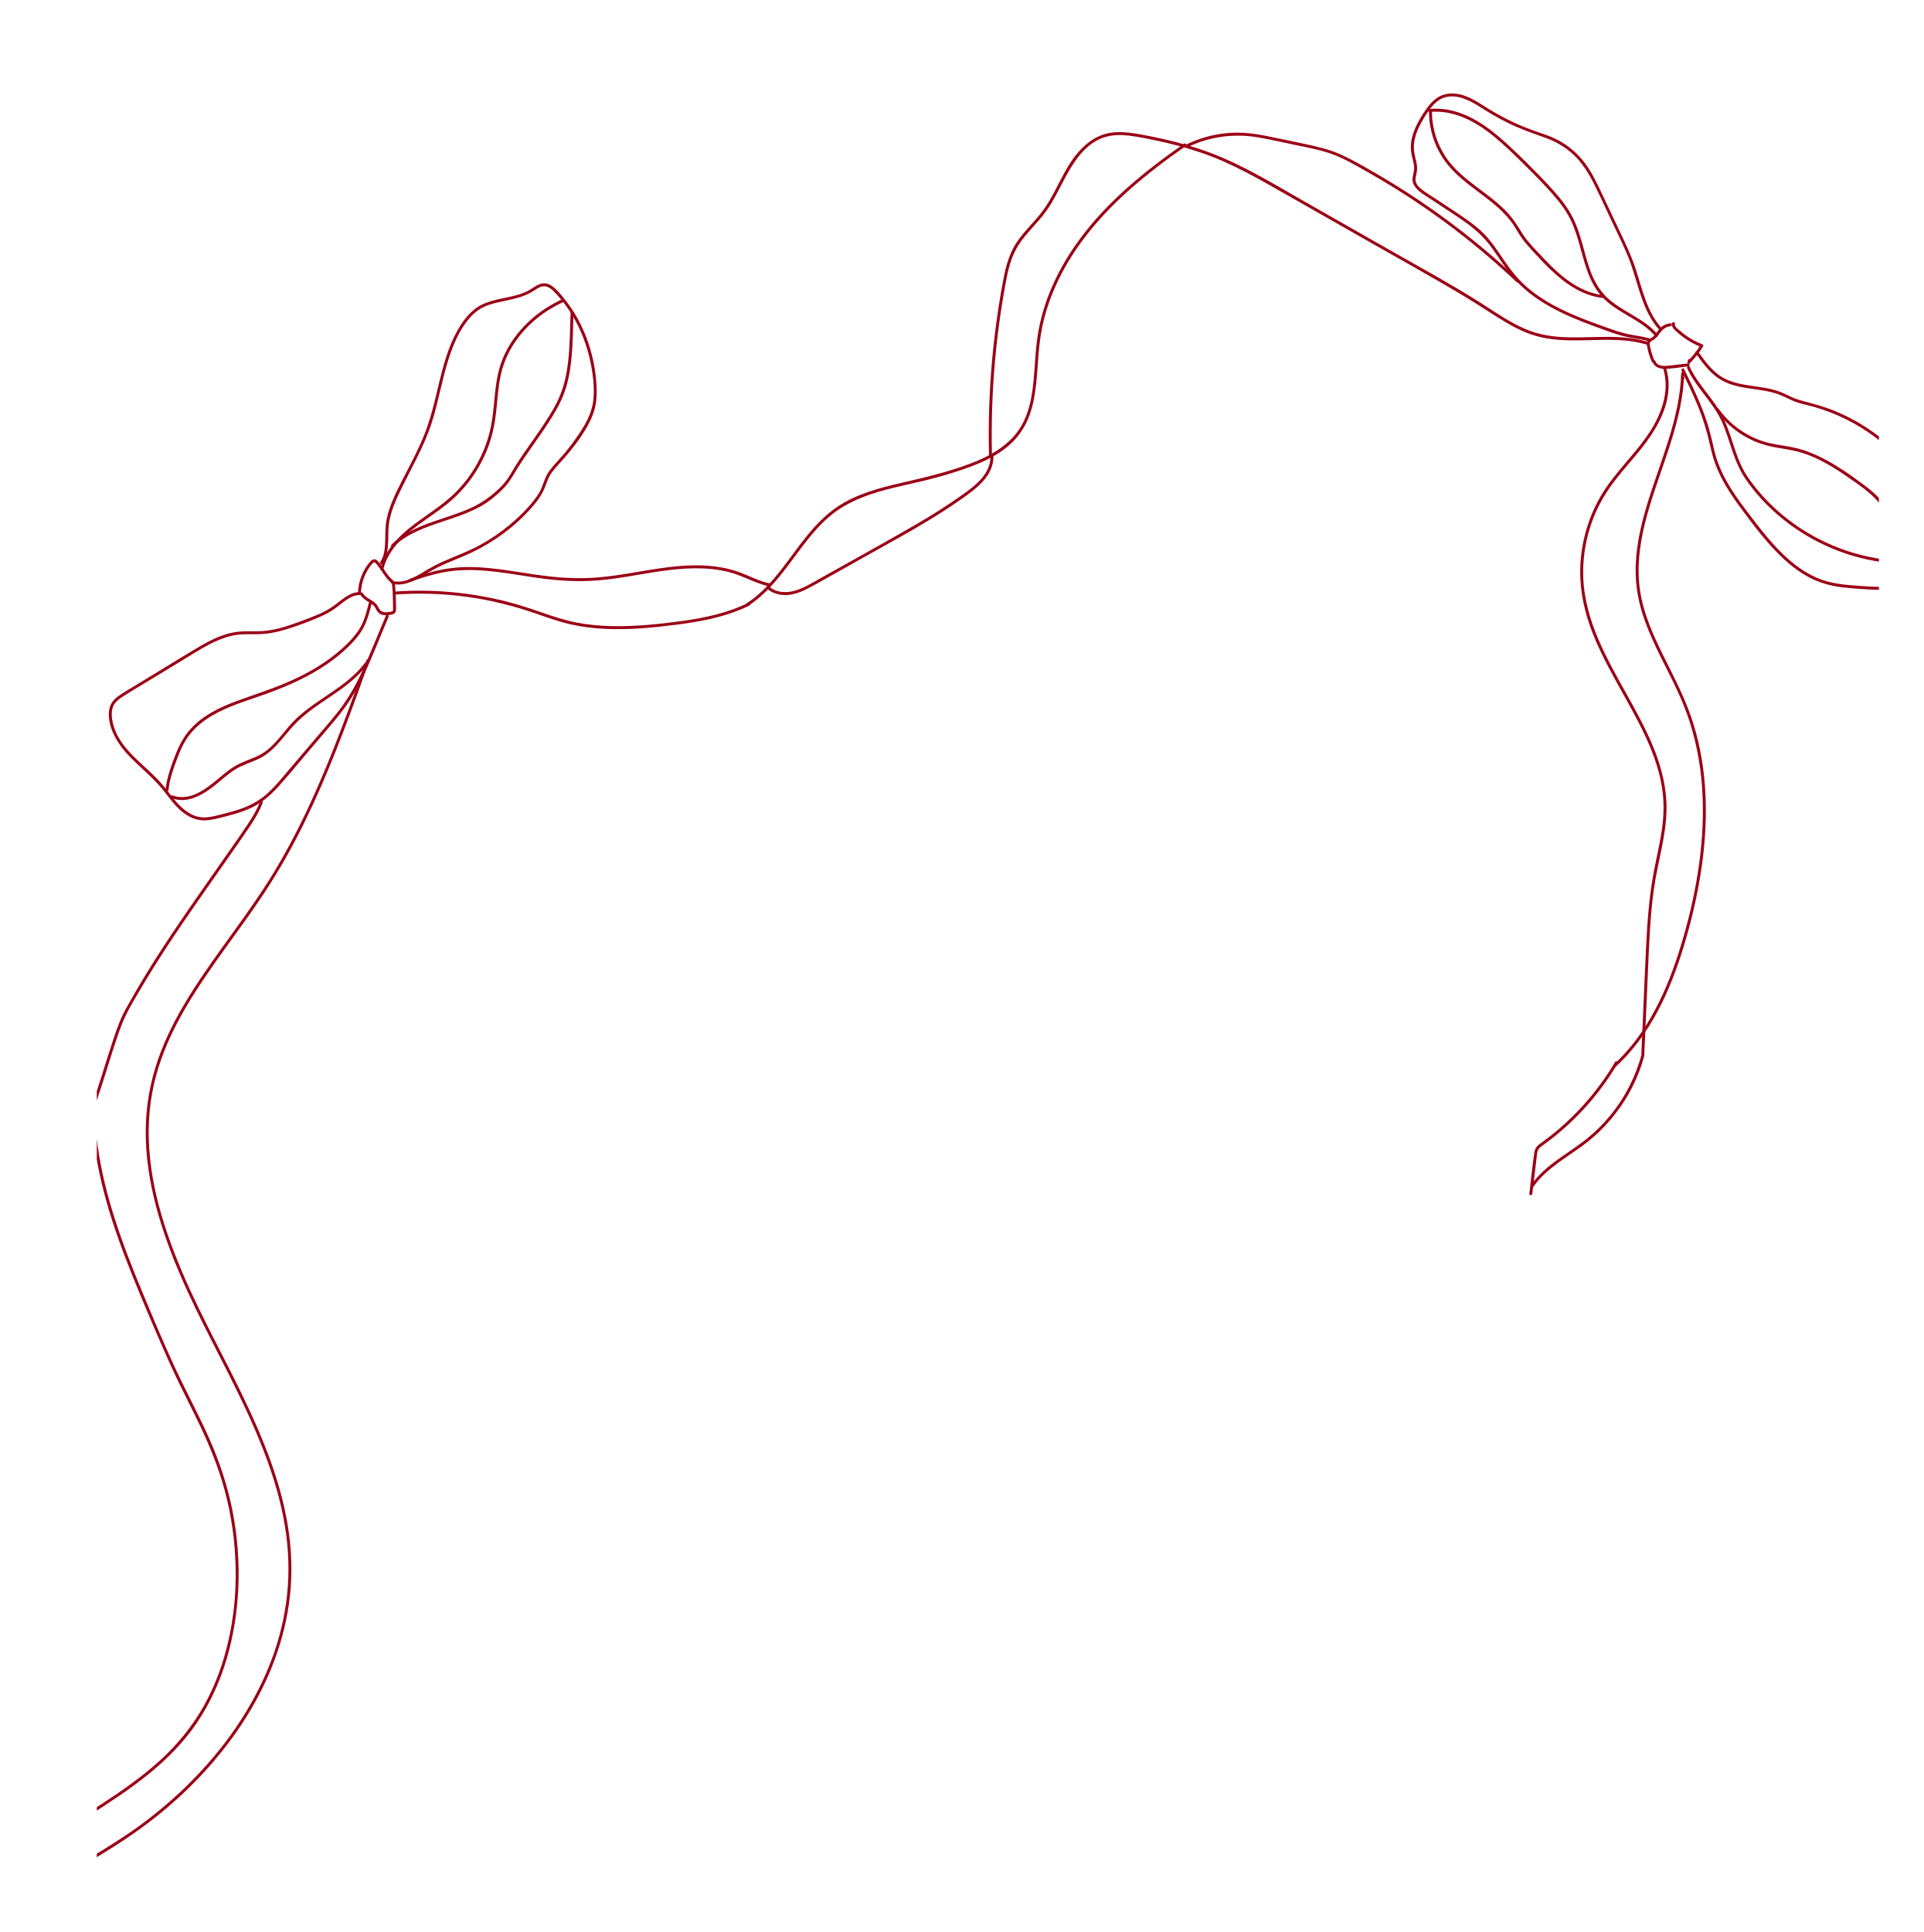
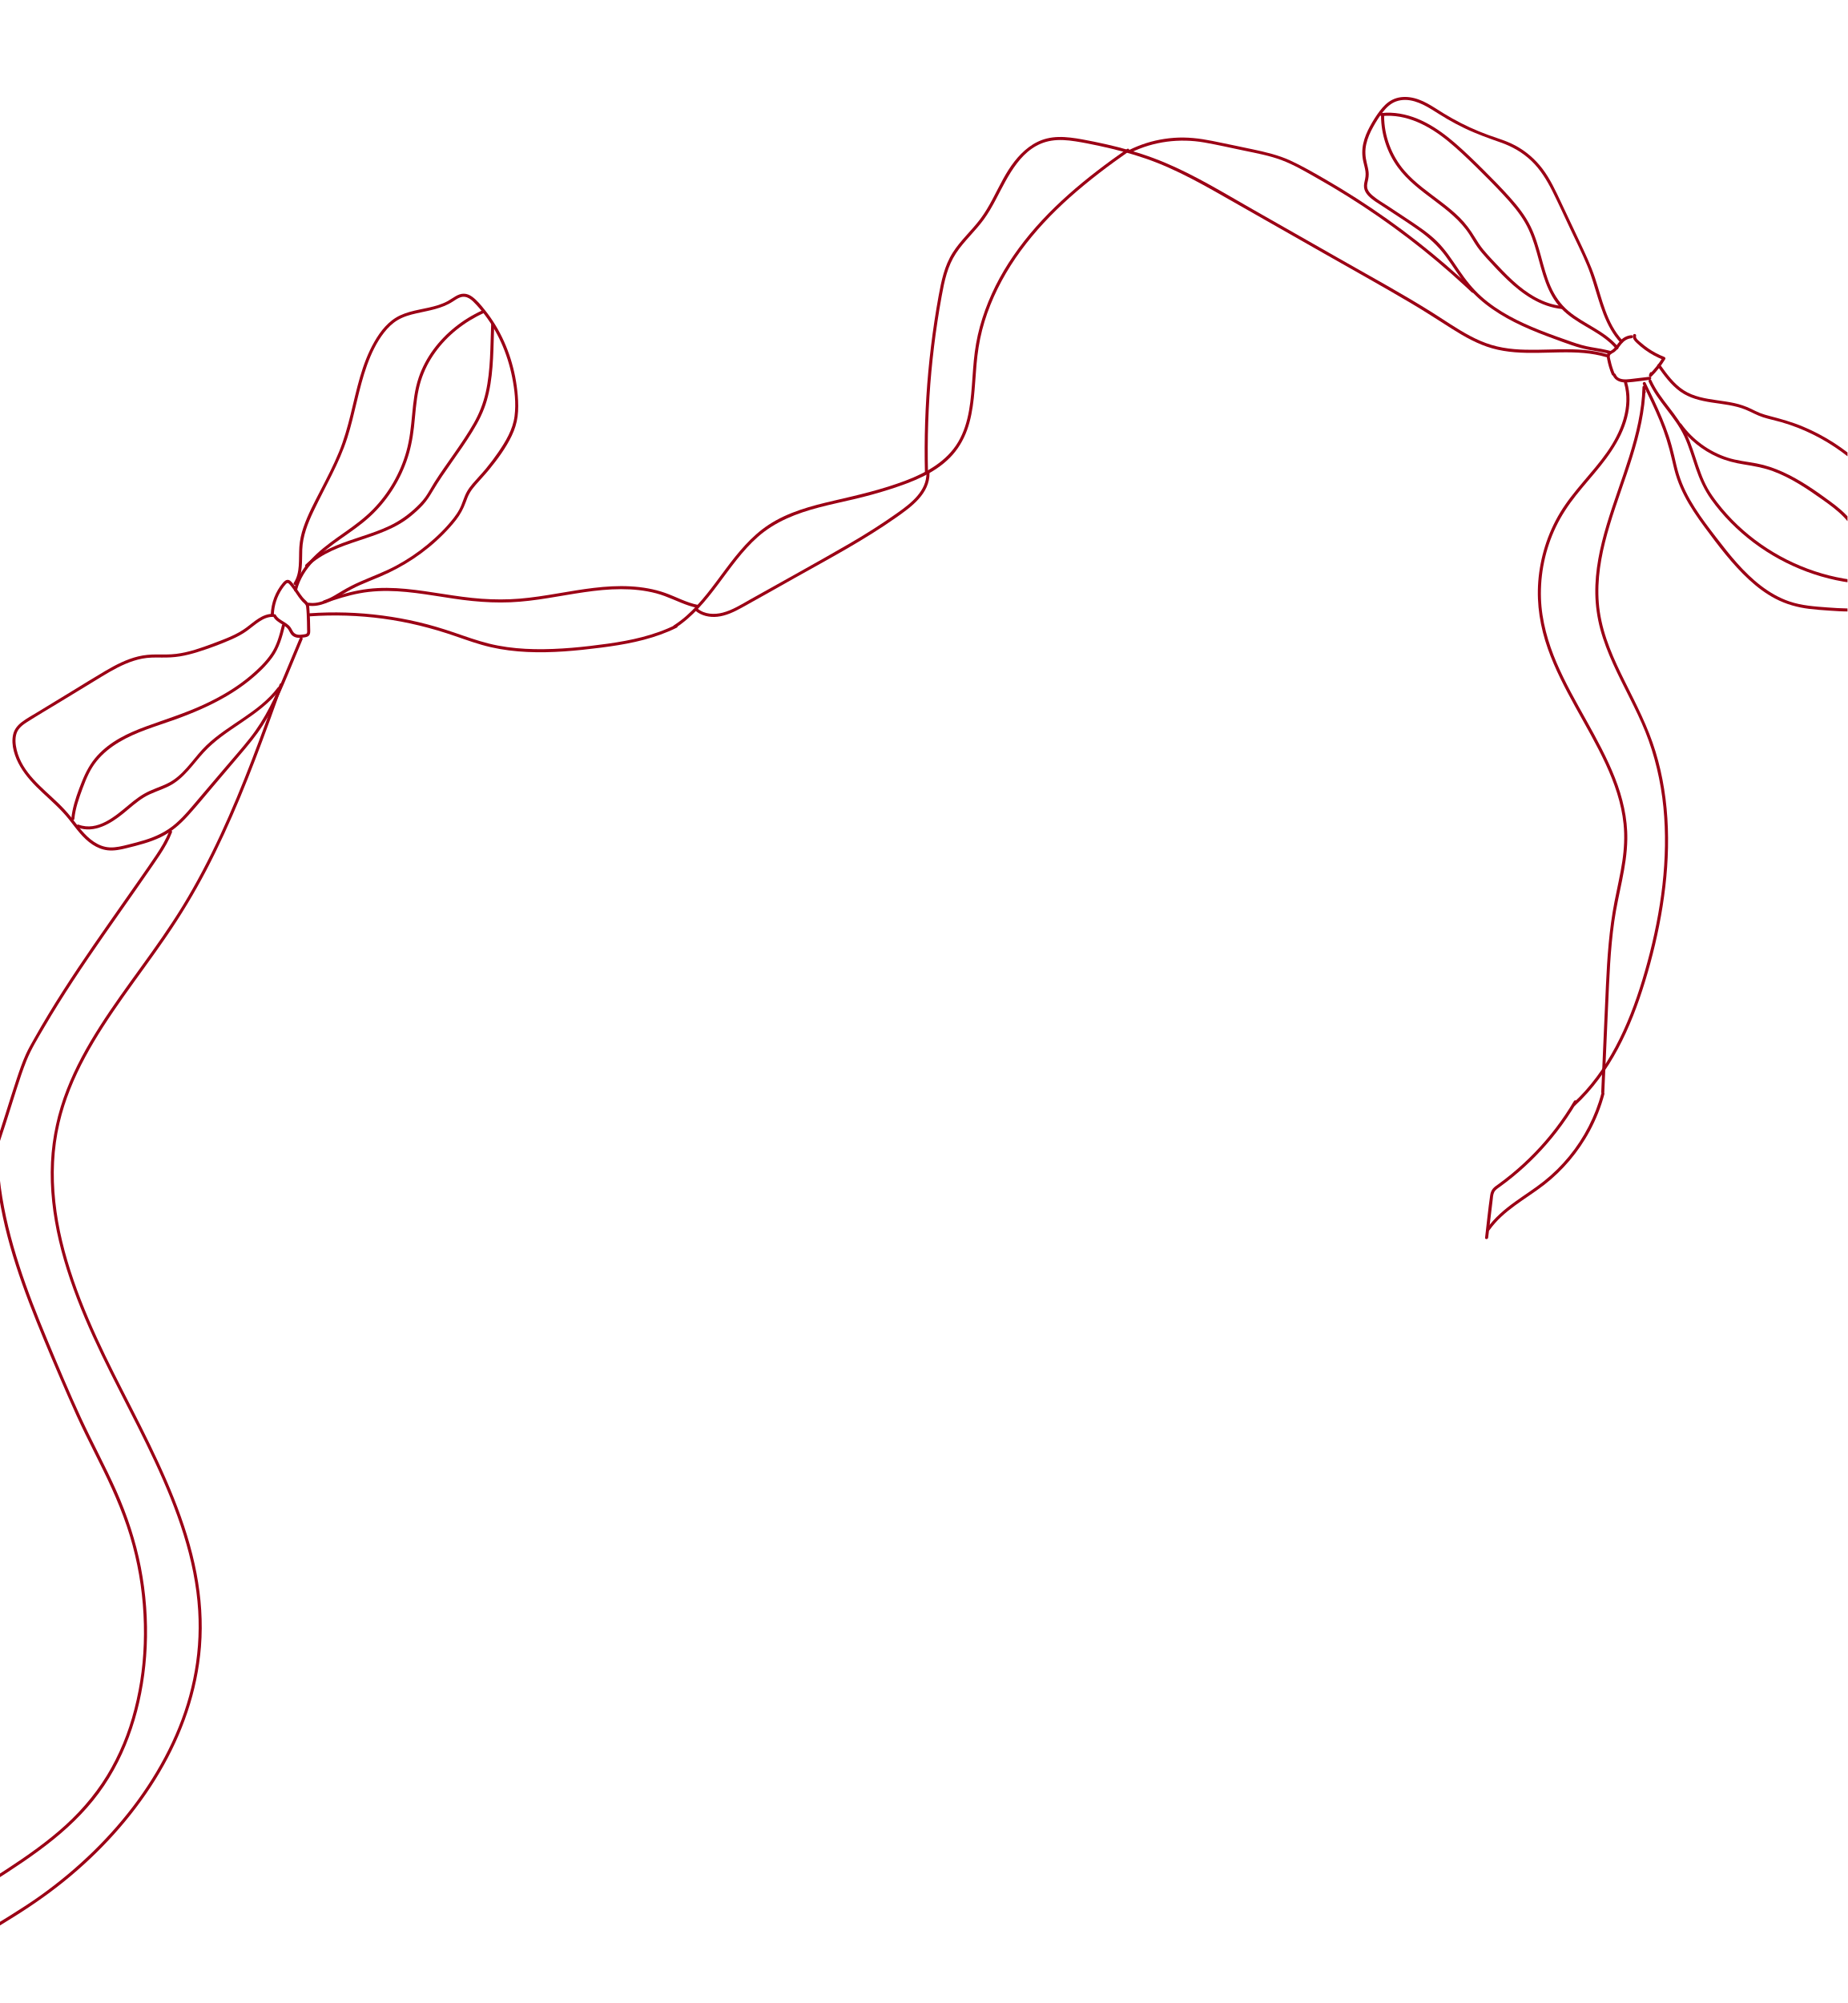
- <svg xmlns="http://www.w3.org/2000/svg" id="_レイヤー_2" data-name="レイヤー 2" viewBox="0 0 1465.77 1472.15">
+ <svg xmlns="http://www.w3.org/2000/svg" id="_レイヤー_2" data-name="レイヤー 2" viewBox="73.78 0 1358.12 1472.15">
  <defs>
    <style>
      .cls-1 {
        fill: #9b0015;
      }

      .cls-2 {
        fill: none;
      }

      .cls-3 {
        clip-path: url(#clippath);
      }
    </style>
    <clipPath id="clippath">
      <rect class="cls-2" x="73.78" width="1358.12" height="1432.32" />
    </clipPath>
  </defs>
  <g id="_ポートフォリオ" data-name="ポートフォリオ">
    <g class="cls-3">
      <g>
        <path class="cls-1" d="M275.09,451.58c.23-6.62,2.31-13.08,5.98-18.6.85-1.28,1.77-2.58,2.85-3.69.6-.62,1.2-1.15,1.98-.52.72.58,1.33,1.42,1.9,2.13,1.99,2.48,3.61,5.23,5.47,7.8.85,1.17,1.75,2.32,2.73,3.38,1.12,1.2,2.59,2,2.8,3.72.47,3.76.55,7.64.65,11.42.05,1.82.08,3.65.08,5.47,0,.79.27,2.3-.34,2.93-.49.51-1.72.55-2.38.67-3.11.54-6.23.55-7.9-2.53-.75-1.39-1.42-2.74-2.56-3.87-1-.99-2.17-1.79-3.35-2.53-2.38-1.5-5.06-2.81-6.43-5.39-.68-1.28-2.62-.14-1.94,1.14,1.42,2.68,4.03,4.22,6.53,5.76,1.31.81,2.64,1.63,3.72,2.73,1.23,1.26,1.73,2.92,2.73,4.34,2.02,2.88,5.52,3.14,8.73,2.7,1.45-.2,3.33-.34,4.45-1.41,1.39-1.34,1-3.78,1-5.51-.02-4.56-.21-9.12-.55-13.67-.13-1.72-.02-3.73-1.19-5.13s-2.62-2.51-3.77-3.94c-2.35-2.92-4.2-6.21-6.5-9.17-.96-1.24-2.19-3.12-3.81-3.54-1.71-.45-3.14.84-4.16,2.04-5.53,6.48-8.67,14.79-8.97,23.29-.05,1.45,2.2,1.45,2.25,0h0Z" />
        <g>
          <path class="cls-1" d="M1260.77,274.71c-1.26-3.04-2.27-6.18-2.97-9.4-.29-1.3-1.21-3.69-.1-4.75.88-.84,2.21-1.27,3.17-2.06,1.96-1.62,3.31-3.81,4.92-5.74,1.9-2.27,4.23-3.89,7.25-4.14,1.43-.12,1.45-2.37,0-2.25-3.25.27-6.06,1.71-8.25,4.11-1.98,2.17-3.44,4.93-5.85,6.68-1.15.84-2.68,1.28-3.47,2.55s-.47,2.91-.21,4.35c.71,3.86,1.84,7.62,3.34,11.24.55,1.32,2.72.74,2.17-.6h0Z" />
          <path class="cls-1" d="M1274.28,246.26c-.76,2.38,1.09,4.29,2.67,5.8,1.87,1.78,3.87,3.44,5.96,4.97,4.23,3.09,8.85,5.57,13.73,7.47l-.67-1.65c-2.76,4.49-6.02,8.61-9.75,12.33l1.77,1.36c.19-.44.37-.88.56-1.32.56-1.32-1.38-2.47-1.94-1.14-.19.44-.37.88-.56,1.32-.47,1.1.79,2.34,1.77,1.36,3.86-3.85,7.25-8.14,10.1-12.78.41-.67-.02-1.4-.67-1.65-4.16-1.62-8.12-3.72-11.79-6.25-1.8-1.24-3.52-2.58-5.16-4.02-1.25-1.09-4.44-3.26-3.83-5.2.44-1.38-1.73-1.98-2.17-.6h0Z" />
          <path class="cls-1" d="M1286.56,276.89c-4.77.57-9.54,1.16-14.32,1.71-3.56.41-9.07.81-10.67-3.36-.52-1.34-2.69-.76-2.17.6,1.66,4.3,6.3,5.5,10.51,5.24,5.56-.35,11.12-1.28,16.65-1.94,1.42-.17,1.44-2.42,0-2.25h0Z" />
          <path class="cls-1" d="M1266.36,250.06c-11.54-12.66-14.84-30.12-20.08-45.88-3.09-9.3-7.3-18.12-11.48-26.97-4.49-9.51-8.98-19.02-13.47-28.53-4.01-8.49-7.97-17.13-13.68-24.65-5.28-6.95-11.99-12.77-19.67-16.94-4.13-2.24-8.51-3.88-12.95-5.38-4.7-1.58-9.36-3.23-13.95-5.12-8.94-3.68-17.59-8.08-25.84-13.12s-15.72-10.73-25.19-11.99c-4.34-.58-8.81-.13-12.77,1.85-3.66,1.83-6.57,4.82-9.03,8.03-2.74,3.57-5.17,7.44-7.32,11.39s-4.01,8.23-4.99,12.68-.97,8.89.02,13.32c.53,2.37,1.23,4.71,1.57,7.11.36,2.56,0,4.85-.59,7.33-.49,2.04-.74,4.13-.08,6.17.56,1.72,1.59,3.23,2.82,4.53,2.99,3.18,7.01,5.39,10.61,7.78,8.57,5.68,17.25,11.21,25.67,17.1,7.83,5.48,14.74,11.69,20.45,19.39s10.12,15.34,16.01,22.4c10.72,12.85,25.13,21.93,40.18,28.91,7.7,3.57,15.61,6.65,23.58,9.55,8.73,3.18,17.55,6.76,26.75,8.3,4.8.8,9.56,1.56,14.27,2.83,1.4.38,2-1.79.6-2.17-4.71-1.27-9.47-2.03-14.27-2.83s-9.54-2.23-14.2-3.85c-7.93-2.75-15.86-5.56-23.66-8.66-15.25-6.07-30.35-13.49-42.71-24.47-6.5-5.78-11.78-12.5-16.66-19.67s-9.92-15.02-16.37-21.32-14.73-11.71-22.55-16.89c-4.28-2.84-8.56-5.67-12.84-8.51-3.88-2.57-8.08-4.93-11.63-7.95-1.44-1.22-2.81-2.63-3.6-4.37-.95-2.09-.55-4.18-.03-6.32s.83-4.4.59-6.69-.82-4.51-1.36-6.74c-1.11-4.59-1.41-9.05-.38-13.69s2.87-8.72,5.09-12.73,4.48-7.62,7.19-11.05c2.57-3.25,5.71-6.26,9.68-7.69,8.96-3.21,18.25,1.08,25.83,5.7,4,2.44,7.9,5.02,11.95,7.36s8.28,4.58,12.55,6.63c8.63,4.15,17.55,7.32,26.57,10.48,8.45,2.96,16.18,7.39,22.66,13.61s11.31,14.14,15.37,22.26c4.44,8.89,8.55,17.96,12.79,26.95s8.93,18.31,12.81,27.71c6.37,15.42,8.9,32.47,17.34,47.01,1.95,3.35,4.23,6.51,6.84,9.37.98,1.07,2.57-.52,1.59-1.59h0Z" />
          <path class="cls-1" d="M1263.27,254.85c-9.85-11.77-25.06-16.58-36.56-26.31-5.81-4.92-10.03-11.13-13.07-18.08s-5.01-14.68-7.06-22.14-4.22-14.92-7.64-21.88c-3.88-7.9-9.39-14.88-15.24-21.41-6.31-7.04-12.96-13.79-19.67-20.45s-13.34-13.11-20.4-19.23c-13.38-11.61-29.31-21.83-47.55-22.5-2.22-.08-4.43,0-6.64.23-1.43.15-1.44,2.4,0,2.25,18.4-1.9,35.39,7.37,49.16,18.7,7.07,5.82,13.69,12.2,20.24,18.6s13.51,13.45,20,20.42c5.97,6.41,11.74,13.09,16.13,20.71,3.95,6.87,6.42,14.39,8.56,21.99,4.05,14.32,7.29,29.84,17.93,40.96s25.43,15.53,36.39,25.71c1.36,1.26,2.64,2.61,3.83,4.03.93,1.11,2.51-.49,1.59-1.59h0Z" />
          <path class="cls-1" d="M1089.01,85.11c.04,13.45,4.34,26.85,12.27,37.73,7.17,9.85,17.03,17.14,26.68,24.38s19.5,14.84,26.11,25.19c1.97,3.09,3.75,6.31,5.89,9.29s4.34,5.51,6.7,8.1c4.93,5.41,9.94,10.78,15.23,15.84,11.11,10.64,24.43,19.9,40.13,21.48,1.44.15,1.43-2.11,0-2.25-13.79-1.39-25.86-9.22-35.88-18.34-5.28-4.81-10.16-10.04-15.04-15.25-2.44-2.61-4.87-5.22-7.11-8s-4.19-5.82-6.06-8.9c-3.17-5.24-6.73-10.06-11.07-14.39s-8.8-7.89-13.49-11.49c-9.38-7.18-19.29-13.93-27.07-22.93-9.64-11.17-15-25.73-15.04-40.46,0-1.45-2.25-1.45-2.25,0h0Z" />
          <path class="cls-1" d="M1292.28,269.19c4.83,6.78,9.81,13.68,16.64,18.59s15.09,6.8,23.27,8.06,16.96,2.03,24.86,5.28c4.31,1.77,8.3,4.15,12.77,5.57s8.86,2.29,13.26,3.55c15.98,4.58,31.09,12.05,44.52,21.84,6.7,4.88,12.97,10.37,18.71,16.35,2.9,3.02,5.76,6.15,8.29,9.49,1.38,1.82,2.64,3.8,3.32,5.99.73,2.35.85,4.81.84,7.25-.04,10.03-.01,19.97.97,29.98.49,4.98,1.14,9.95,1.95,14.89s1.8,9.64,1.83,14.55c.02,4.25-.41,10.16-4.7,12.31-3.99,2-8.83,2.87-13.21,3.5-9.37,1.34-18.91.75-28.3.06s-19.03-1.32-28.09-4.41c-7.53-2.57-14.49-6.61-20.8-11.43-12.89-9.85-23.14-22.75-32.95-35.53-10.89-14.19-22.06-28.9-27.45-46.21-1.46-4.69-2.47-9.5-3.58-14.28s-2.4-9.47-3.94-14.11c-3.02-9.07-6.85-17.85-10.91-26.5-2-4.25-4.05-8.48-6.11-12.7-.63-1.3-2.58-.16-1.94,1.14,4.35,8.92,8.7,17.84,12.46,27.03s6.62,18.47,8.82,28.1c1.11,4.85,2.22,9.71,3.86,14.42,1.46,4.21,3.26,8.31,5.3,12.27,4.22,8.21,9.46,15.84,14.94,23.25,9.97,13.46,20.21,27.13,32.57,38.52,5.87,5.41,12.3,10.29,19.38,14,7.83,4.1,16.18,6.42,24.93,7.5,4.86.6,9.76.93,14.65,1.28s9.65.63,14.48.64,9.48-.26,14.17-1c4.34-.68,9.11-1.61,13.03-3.68s5.09-6.75,5.5-10.9c.48-4.9-.31-9.82-1.13-14.64-1.74-10.2-2.97-20.45-3.39-30.8-.21-5.05-.23-10.1-.12-15.15.1-4.74-.09-9.37-2.51-13.59-2.14-3.73-5.21-7.02-8.1-10.18s-5.74-6.03-8.81-8.84c-12.36-11.36-26.67-20.52-42.15-27.02-8.04-3.38-16.29-5.7-24.72-7.88-2.42-.63-4.83-1.32-7.16-2.23s-4.38-2.02-6.55-3.06c-3.95-1.9-8.04-3.27-12.32-4.21-8.37-1.83-16.99-2.26-25.29-4.42-4.15-1.08-8.17-2.62-11.8-4.95s-6.8-5.4-9.64-8.68-5.26-6.68-7.72-10.13c-.83-1.17-2.79-.05-1.94,1.14h0Z" />
          <path class="cls-1" d="M1307.88,312.74c7.29,10.16,17.29,18.28,28.76,23.29,6.16,2.69,12.56,4.29,19.19,5.34,7.26,1.15,14.36,2.39,21.28,4.94,13.19,4.87,25,12.83,36.41,20.92,10.47,7.43,21.33,15.51,25.18,28.36,1.19,3.97,1.93,8.06,3.12,12.03s2.73,7.92,4.38,11.77c3.42,7.99,7.22,15.83,10.87,23.71.61,1.31,2.55.17,1.94-1.14-3.25-7.03-6.58-14.03-9.73-21.11-1.56-3.51-3.03-7.05-4.28-10.69s-2.08-7.13-2.96-10.75c-.83-3.43-1.78-6.83-3.29-10.02-1.33-2.81-3.07-5.4-5.03-7.8-4.02-4.93-9.01-8.97-14.1-12.73-11.09-8.19-22.63-16.24-35.22-21.96-6.21-2.82-12.69-5.04-19.4-6.31-7.12-1.35-14.33-2.01-21.25-4.25-13.54-4.38-25.62-13.16-33.92-24.73-.84-1.17-2.79-.04-1.94,1.14h0Z" />
          <path class="cls-1" d="M1157.3,213.31c-13.37-12.65-27.33-24.66-41.83-35.99s-29.45-21.91-44.9-31.8c-7.72-4.94-15.56-9.69-23.5-14.26s-16.31-9.4-24.83-13.32-18.36-6.27-27.9-8.26-19.63-4.16-29.47-6.13c-9.26-1.86-18.54-2.95-27.99-2.26s-18.27,2.73-26.82,6.17c-2.03.82-4.03,1.71-6,2.66-1.3.63-.16,2.57,1.14,1.94,16.74-8.15,35.59-10.5,53.89-7.33,9.68,1.68,19.29,3.91,28.91,5.91s19.03,3.71,28.08,7.13,17.03,8.18,25.18,12.77,15.61,9.02,23.25,13.8c15.35,9.6,30.25,19.92,44.63,30.9s28.33,22.73,41.66,35.05c1.64,1.52,3.27,3.05,4.9,4.58,1.05.99,2.65-.59,1.59-1.59h0Z" />
          <path class="cls-1" d="M1255.1,260.28c-22.23-6.55-45.53-1.74-68.23-3.7-5.67-.49-11.31-1.45-16.77-3.1s-10.55-3.91-15.52-6.54c-10.07-5.32-19.4-11.94-29.05-17.96-21.22-13.24-43.21-25.24-64.94-37.61s-43.96-25.01-65.94-37.51-42.14-24.93-64.65-34.38c-11.15-4.68-22.69-8.37-34.4-11.36-5.82-1.49-11.69-2.81-17.58-4s-11.57-2.34-17.42-3-11.63-.72-17.28.67c-4.76,1.16-9.22,3.39-13.15,6.31-8.14,6.04-14.01,14.49-18.86,23.26-5.49,9.93-10.02,20.47-16.87,29.59-6.4,8.53-14.51,15.69-20.27,24.73-6.12,9.61-8.41,20.86-10.41,31.91-2.22,12.23-4.07,24.53-5.57,36.87-3.01,24.72-4.57,49.62-4.67,74.52-.02,6.04.04,12.08.19,18.13.03,1.45,2.29,1.45,2.25,0-.59-24.65.23-49.34,2.48-73.89,1.14-12.42,2.64-24.81,4.52-37.14.93-6.14,1.95-12.26,3.06-18.36,1.01-5.55,2.07-11.1,3.7-16.51s3.8-10.43,6.86-15.09,6.51-8.54,10.08-12.54,7.09-7.89,10.23-12.16c3.3-4.5,6.07-9.35,8.68-14.27,9.26-17.46,19.07-40.15,41.06-43.73,5.82-.95,11.82-.44,17.61.45s11.61,2.07,17.37,3.3c11.75,2.51,23.39,5.57,34.74,9.5,22.82,7.91,43.68,20.09,64.59,31.99s43.67,24.84,65.51,37.27,43.32,24.35,64.71,36.98c10.13,5.99,19.96,12.41,29.9,18.7,9.32,5.89,19.05,11.42,29.73,14.43,21.98,6.19,44.99,1.46,67.39,3.43,5.53.49,11.01,1.43,16.33,3,1.39.41,1.99-1.76.6-2.17h0Z" />
          <path class="cls-1" d="M1285.78,280.57c6.66,14.7,19.4,25.54,26.18,40.19,3.54,7.65,5.79,15.8,8.54,23.74s6.16,15.54,11.08,22.43c8.71,12.19,19.4,22.92,31.36,31.91s25.1,16.13,39.05,21.33,28.65,8.36,43.5,9.22c1.88.11,3.76.18,5.64.22,1.45.03,1.45-2.22,0-2.25-14.76-.29-29.41-2.89-43.41-7.55s-27.31-11.37-39.4-19.83-23.09-18.83-32.13-30.59c-2.54-3.3-4.96-6.7-7-10.33s-3.68-7.42-5.13-11.3c-2.89-7.71-5.05-15.67-8.1-23.32s-6.99-14.13-11.78-20.53-9.86-12.44-13.81-19.32c-.97-1.68-1.85-3.4-2.65-5.17-.6-1.32-2.54-.17-1.94,1.14h0Z" />
          <path class="cls-1" d="M1267.7,281.56c5.21,17.74-2.43,36.27-12.55,50.74-10.81,15.45-24.86,28.43-34.61,44.67-9.18,15.29-14.61,32.76-15.96,50.53-1.28,16.8,1.47,33.46,7.05,49.31,5.24,14.87,12.57,28.88,20.16,42.66s15.68,27.62,22.35,42.03c6.45,13.95,11.61,28.73,13.16,44.11.92,9.15.43,18.32-.92,27.41-1.49,10-3.85,19.84-5.76,29.75-3.93,20.31-5.32,40.96-6.29,61.59s-1.85,41.95-2.77,62.93c-.23,5.13-.45,10.26-.68,15.39-.06,1.45,2.19,1.44,2.25,0,.92-21.02,1.85-42.05,2.77-63.07.91-20.8,1.64-41.68,4.55-62.32s9.29-39.97,9.59-60.44c.23-15.5-3.43-30.74-9.07-45.11s-13.35-28.48-20.99-42.2-15.63-27.76-21.9-42.4-10.97-30.96-11.51-47.39c-.59-17.98,3.18-36.1,10.92-52.34,3.99-8.36,9.09-16.07,14.82-23.32s12.24-14.46,18.16-21.86c11.1-13.88,21.11-30.29,21.18-48.65.02-4.27-.57-8.53-1.78-12.62-.41-1.39-2.58-.8-2.17.6h0Z" />
          <path class="cls-1" d="M1282.5,289.22c1.45,0,1.45-2.25,0-2.25s-1.45,2.25,0,2.25h0Z" />
          <path class="cls-1" d="M1281.21,284.55c-.47,17.48-4.64,34.57-9.82,51.19s-11.59,33.36-16.63,50.29c-4.85,16.31-8.51,33.21-8.23,50.31.15,8.85,1.4,17.64,3.69,26.19s5.66,17.17,9.37,25.41c7.57,16.8,16.85,32.8,23.72,49.92s11.37,36.33,13.25,55.22,1.45,38.21-.67,57.18-6.03,38.29-11.09,56.98c-4.65,17.19-10.22,34.22-17.64,50.43-7.31,15.96-16.46,31.21-28.23,44.3-2.83,3.15-5.81,6.16-8.91,9.03-1.07.99.53,2.57,1.59,1.59,12.91-11.93,23.29-26.33,31.56-41.79,8.34-15.59,14.64-32.21,19.81-49.09,5.59-18.24,10.05-36.87,13.03-55.72,3-18.95,4.51-38.17,3.84-57.36s-3.49-38.03-9.06-56.25-14.02-34.36-22.31-51.02-15.97-33.4-18.66-51.71c-2.51-17.09-.31-34.44,3.83-51.09,4.26-17.14,10.44-33.72,16.07-50.45s10.68-33.42,12.79-50.83c.51-4.23.83-8.48.95-12.74.04-1.45-2.21-1.45-2.25,0h0Z" />
          <path class="cls-1" d="M1230.84,809.23c-8.06,13.64-17.69,26.32-28.69,37.72-5.46,5.66-11.24,11-17.31,15.99-3.07,2.52-6.22,4.95-9.44,7.29-1.45,1.05-3.03,2.05-4.19,3.44-1.23,1.48-1.75,3.24-2.01,5.12-1.47,10.24-2.47,20.57-3.7,30.85-.17,1.43,2.08,1.42,2.25,0,1.09-9.09,2.17-18.18,3.26-27.28.24-2.01.26-4.33,1.2-6.17.88-1.73,2.63-2.8,4.15-3.9,3.15-2.28,6.23-4.64,9.25-7.1,12.03-9.78,22.94-20.95,32.46-33.2,5.36-6.9,10.27-14.12,14.71-21.64.74-1.25-1.21-2.38-1.94-1.14h0Z" />
          <path class="cls-1" d="M1251.01,803.52c-4.49,16.87-12.62,32.73-23.67,46.24-5.48,6.7-11.65,12.83-18.41,18.23s-14.21,10.1-21.28,15.19c-7.81,5.62-15.26,11.83-20.82,19.76-.83,1.19,1.12,2.31,1.94,1.14,10.13-14.44,26.38-22.6,40.03-33.14s25.25-24.21,33.53-39.52c4.67-8.63,8.33-17.81,10.86-27.3.37-1.4-1.8-2-2.17-.6h0Z" />
          <path class="cls-1" d="M902.37,109.47c-14.91,10.41-29.48,21.36-43.08,33.45s-25.86,24.96-36.51,39.42-18.74,29.06-24.68,45.25c-2.97,8.11-5.28,16.46-6.78,24.97s-2.05,16.42-2.64,24.67c-1.15,16.12-2.12,33.26-10.48,47.55s-23.42,22.64-38.53,28.39c-17.16,6.53-34.96,10.67-52.81,14.79-16.68,3.85-33.7,8.31-48.17,17.84-12.72,8.38-22.35,20.32-31.39,32.38s-17.78,24.73-29.26,34.72c-2.78,2.42-5.72,4.65-8.81,6.65-1.21.78-.08,2.73,1.14,1.94,12.7-8.23,22.32-20.03,31.31-32.01s17.8-24.79,29.23-34.89c12.79-11.3,28.67-17.37,44.97-21.64,8.44-2.21,16.98-4.01,25.47-6,9.3-2.18,18.52-4.7,27.61-7.66,15.42-5.02,31.47-11.14,43.11-22.89,5.64-5.69,9.79-12.58,12.54-20.09s4.14-15.64,5.02-23.66,1.29-16.51,2.01-24.77,1.99-16.94,4.12-25.23c4.32-16.84,11.66-32.79,20.94-47.46s21.06-28.62,33.77-41.02,27.38-24.27,42.15-35.03c3.6-2.62,7.22-5.2,10.87-7.74,1.18-.82.06-2.77-1.14-1.94h0Z" />
          <path class="cls-1" d="M754.84,347.55c.22,13.27-11.17,22.21-20.96,29.15-11.34,8.05-23.03,15.51-35.06,22.49-24.37,14.14-49.11,27.67-73.68,41.47-6.42,3.61-12.86,7.72-20.06,9.61-6.13,1.61-13.29,1.3-18.38-2.88-1.11-.91-2.71.67-1.59,1.59,4.48,3.68,10.36,4.91,16.05,4.3,6.53-.71,12.5-3.65,18.18-6.79,12.87-7.11,25.64-14.38,38.46-21.58,25.24-14.16,50.9-27.76,74.61-44.43,11.21-7.88,24.93-17.59,24.67-32.93-.02-1.45-2.27-1.45-2.25,0h0Z" />
          <path class="cls-1" d="M291.69,429.5c4.89-7.6,3.96-16.95,4.29-25.56.39-10.01,3.97-19.12,8.21-28.07,8.5-17.93,18.85-35.03,24.91-54.03,5.6-17.55,8.24-35.94,14.46-53.31,3.05-8.53,7.01-17,12.62-24.17,2.77-3.53,6.02-6.75,9.88-9.06,4.28-2.57,9.11-3.93,13.95-5.02,9.12-2.05,18.51-3.4,26.52-8.56,1.81-1.17,3.63-2.5,5.69-3.19,2.26-.75,4.45-.42,6.48.8s3.56,2.88,5.11,4.54,2.92,3.25,4.3,4.94c11.32,13.92,18.69,30.85,22.15,48.39,1.83,9.28,2.99,19.2,1.78,28.64-1.27,9.91-6.47,18.53-12.01,26.62-2.84,4.15-5.87,8.16-9.07,12.03s-6.49,7.2-9.63,10.9c-1.51,1.78-2.94,3.64-4.12,5.66s-2.09,4.33-2.91,6.58-1.66,4.59-2.82,6.76-2.56,4.22-4.06,6.18c-5.62,7.28-12.34,13.83-19.41,19.69s-14.82,11.07-22.95,15.45c-8.58,4.61-17.71,7.93-26.61,11.84-4.46,1.96-8.78,4.16-12.96,6.65-3.9,2.33-7.76,4.77-11.93,6.6s-8.39,2.83-12.77,2.19c-1.42-.21-2.03,1.96-.6,2.17,9.3,1.36,17.52-3.66,25.17-8.25,4.27-2.56,8.62-4.91,13.17-6.94s9.61-4.01,14.41-6.04c17.39-7.33,33.27-17.74,46.6-31.16,3.37-3.39,6.62-6.94,9.55-10.72s5.3-8.09,6.99-12.75c.86-2.36,1.7-4.73,2.96-6.92s2.8-4.16,4.45-6.05c3.29-3.79,6.76-7.41,9.94-11.3,6.24-7.65,12.31-15.9,16.58-24.83,2.14-4.49,3.63-9.18,4.27-14.12s.53-10.37.1-15.54c-1.49-18.18-6.97-36.12-16.48-51.73-2.32-3.81-4.89-7.46-7.67-10.94s-5.75-7.18-9.37-9.8c-1.77-1.28-3.85-2.18-6.06-2.21s-4.13.76-5.95,1.77c-2.04,1.13-3.91,2.55-5.96,3.67s-4.37,2.07-6.67,2.83c-9.31,3.07-19.4,3.51-28.35,7.69-8.41,3.92-14.33,11.45-18.85,19.32-9.41,16.39-13,35.2-17.46,53.34-2.3,9.37-4.91,18.65-8.54,27.6-3.9,9.6-8.7,18.8-13.44,28s-9.48,18.01-12.76,27.57c-1.61,4.68-2.67,9.5-2.99,14.45-.29,4.6-.09,9.22-.43,13.81s-1.24,8.71-3.65,12.46c-.79,1.22,1.16,2.35,1.94,1.14h0Z" />
          <path class="cls-1" d="M428.01,228.27c-14,6.44-26.49,16.26-35.65,28.69-4.57,6.2-8.24,13.08-10.73,20.37-2.99,8.76-3.99,18-4.86,27.17s-1.75,18.32-4.24,27.22c-2.22,7.98-5.46,15.65-9.59,22.83s-9.13,13.84-14.91,19.77c-6.34,6.51-13.65,11.86-21.06,17.06-13.8,9.68-28.68,20.01-35.24,36.24-.74,1.84-1.34,3.73-1.81,5.65-.34,1.41,1.83,2.01,2.17.6,4.13-16.91,18.56-28.25,32.1-37.79,7.43-5.24,15-10.35,21.7-16.53,5.98-5.51,11.26-11.78,15.74-18.57s8.14-14.12,10.89-21.78c2.92-8.13,4.59-16.54,5.56-25.11,1.08-9.54,1.5-19.19,3.61-28.59,1.73-7.73,4.73-15.08,8.87-21.83,8.05-13.14,19.98-23.74,33.53-30.96,1.66-.89,3.36-1.72,5.07-2.51,1.31-.6.17-2.54-1.14-1.94h0Z" />
          <path class="cls-1" d="M434.85,238.28c-.69,16.67-.32,33.61-3.98,49.99-1.83,8.16-4.8,15.79-8.96,23.04s-9.28,14.83-14.29,22-10.02,14.15-14.66,21.47c-2.22,3.51-4.12,7.28-6.54,10.65s-5.46,6.38-8.58,9.17c-5.44,4.85-11.29,8.82-17.88,11.94s-13.12,5.32-19.83,7.56c-13.16,4.4-26.84,8.64-37.84,17.43-1.35,1.08-2.65,2.23-3.89,3.44-1.04,1.01.55,2.6,1.59,1.59,10.29-9.99,24.1-14.75,37.43-19.19s27.18-8.85,38.22-17.91c3.22-2.65,6.37-5.45,9.18-8.53s4.99-6.57,7.14-10.2c4.39-7.4,9.32-14.46,14.26-21.5s10.14-14.41,14.75-21.92,8.3-14.71,10.67-22.93c4.67-16.17,4.73-33.22,5.25-49.91.06-2.07.14-4.13.22-6.2.06-1.45-2.19-1.45-2.25,0h0Z" />
          <path class="cls-1" d="M274.47,451.15c-7.89-.12-13.75,5.78-19.67,10.15-7.26,5.37-15.85,8.41-24.22,11.56-8.8,3.31-17.81,6.52-27.19,7.71-4.82.61-9.63.46-14.47.44-4.57-.02-9.08.35-13.54,1.43-8.56,2.07-16.48,6.17-24.03,10.59-8.27,4.84-16.4,9.93-24.59,14.92s-17.05,10.38-25.58,15.57c-3.78,2.3-7.75,4.44-11.28,7.11-3.1,2.35-5.61,5.31-6.47,9.19-1.75,7.96,1.27,16.7,5.23,23.52,4.31,7.42,10.32,13.6,16.55,19.42,6.6,6.17,13.39,12.11,19.05,19.19s10.27,14.03,17.58,18.82c3.36,2.2,7.14,3.74,11.14,4.19,4.67.53,9.37-.48,13.88-1.59,8.51-2.1,17.12-4.23,25.05-8.04s14.35-9.5,20.19-15.92c6.38-7.01,12.38-14.39,18.53-21.62,6.45-7.58,12.9-15.17,19.35-22.75,6.07-7.13,12.11-14.29,17.14-22.21,9.84-15.47,16.47-32.74,23.5-49.6,1.86-4.46,3.72-8.92,5.58-13.38.56-1.33-1.62-1.92-2.17-.6-3.68,8.83-7.35,17.66-11.05,26.48-3.41,8.12-6.92,16.2-10.98,24.02s-8.9,15.6-14.47,22.67-12.09,14.47-18.19,21.64-12.58,14.79-18.86,22.18c-5.62,6.61-11.09,13.48-17.66,19.19s-14.19,9.35-22.42,11.93c-4.07,1.28-8.21,2.33-12.34,3.37-4.47,1.12-9.03,2.31-13.68,2.08-8.51-.43-15.37-6.31-20.65-12.5-2.85-3.34-5.42-6.91-8.18-10.32s-5.83-6.68-9.03-9.77c-11.77-11.37-26.49-22.28-30.46-39.09-.93-3.94-1.43-8.54,0-12.42,1.36-3.67,4.63-6.11,7.82-8.13,8.04-5.1,16.27-9.92,24.4-14.87s16.48-10.04,24.73-15.05c7.51-4.58,15.01-9.32,23.13-12.77,3.92-1.66,7.99-3,12.17-3.81,4.64-.9,9.32-.86,14.03-.8s9.1-.12,13.63-.85,8.86-1.86,13.18-3.21c8.42-2.63,16.83-5.76,24.9-9.31,3.98-1.75,7.86-3.78,11.39-6.34,3.04-2.21,5.87-4.7,9.02-6.76s6.31-3.48,9.98-3.42c1.45.02,1.45-2.23,0-2.25h0Z" />
          <path class="cls-1" d="M281.05,459.52c-1.82,7.31-3.71,14.69-7.97,21.01-4.03,5.98-9.42,11.18-14.89,15.85-10.57,9.03-22.73,16.04-35.33,21.81-13.43,6.15-27.47,10.5-41.32,15.56s-26.67,11.12-36.35,21.78c-4.95,5.45-8.36,11.86-11.08,18.65-2.86,7.13-5.62,14.51-7.1,22.06-.36,1.85-.63,3.72-.81,5.6-.14,1.44,2.11,1.43,2.25,0,.74-7.8,3.41-15.26,6.11-22.57s5.58-14.09,10.37-19.99c9.15-11.28,22.54-17.89,35.89-22.87,7.2-2.69,14.54-5.01,21.77-7.61,6.52-2.35,12.98-4.89,19.31-7.72,12.61-5.62,24.75-12.43,35.5-21.13,6.09-4.93,11.94-10.47,16.58-16.8,5.01-6.84,7.22-14.92,9.23-23.03.35-1.41-1.82-2-2.17-.6h0Z" />
          <path class="cls-1" d="M277.94,505.29c-13.74,18.3-36.11,26.91-52.39,42.47-8.42,8.06-14.46,18.71-24.16,25.41-5.35,3.7-11.63,5.46-17.51,8.1s-10.66,6.34-15.44,10.33c-9.98,8.31-22.83,19.68-36.9,14.49-1.36-.5-1.95,1.67-.6,2.17,12.16,4.49,24.4-2.97,33.53-10.43,4.96-4.05,9.7-8.42,15.18-11.79s12.2-5.21,18.17-8.16c11.07-5.47,17.68-16.1,25.79-24.91s17.68-15.05,27.28-21.55c10.6-7.18,21.22-14.64,28.99-24.99.87-1.16-1.08-2.28-1.94-1.14h0Z" />
          <path class="cls-1" d="M586.96,444.61c-8.53-1.66-16.14-5.99-24.27-8.86s-16.88-4.33-25.56-4.8c-17.98-.97-35.79,2.25-53.45,5.22-9.25,1.56-18.51,3.05-27.86,3.82s-18.73.73-28.08.07c-18.7-1.32-37.03-5.5-55.68-7.25-9.21-.86-18.51-1.09-27.71.03s-17.71,3.38-26.25,6.24c-2.1.7-4.18,1.44-6.26,2.19-1.35.49-.77,2.67.6,2.17,8.45-3.07,17.05-5.78,25.9-7.42s18.27-1.98,27.45-1.45c18.5,1.08,36.63,5.28,55.05,7.13,9.35.94,18.76,1.35,28.15.96s18.3-1.59,27.37-3.03c17.87-2.83,35.71-6.59,53.88-6.61,8.74-.01,17.5.83,25.95,3.08s15.93,6.36,24.1,9.07c1.99.66,4.01,1.2,6.06,1.6,1.41.28,2.02-1.89.6-2.17h0Z" />
          <path class="cls-1" d="M570.15,459.38c-15.46,7.65-32.5,11.3-49.48,13.69s-35.89,4.37-53.89,4.04c-9.04-.17-18.08-.95-26.97-2.64s-17.53-4.5-26.1-7.48-17.07-5.82-25.81-8.12-17.47-4.12-26.34-5.51c-17.75-2.79-35.78-3.81-53.73-2.99-2.2.1-4.4.23-6.6.39-1.44.1-1.45,2.35,0,2.25,18.12-1.27,36.36-.71,54.36,1.73s35.62,6.84,52.78,12.77c8.65,2.99,17.28,6.12,26.22,8.16s17.76,3.09,26.75,3.51c18.12.85,36.29-.89,54.25-3.18,16.95-2.16,33.96-5.24,49.77-11.95,2-.85,3.98-1.76,5.93-2.73,1.3-.64.16-2.58-1.14-1.94h0Z" />
          <path class="cls-1" d="M279.31,502.95c-6.71,18.69-13.42,37.37-20.55,55.9s-14.65,36.82-23.01,54.78-17.43,35.36-27.7,52.17c-9.45,15.47-19.97,30.22-30.58,44.91s-20.86,28.75-30.41,43.72-17.81,29.94-24.16,46.15c-6.72,17.16-10.74,35.22-11.63,53.64-.94,19.36,1.41,38.77,5.81,57.61s11.19,38.16,18.9,56.46,16.52,36.08,25.55,53.75,17.73,34.5,25.92,52.08,15.58,35.33,21.3,53.76,9.59,36.91,10.74,55.93c1.03,16.95-.23,33.97-3.72,50.59s-8.67,31.51-15.57,46.29-15.52,29.16-25.24,42.5-20.97,26.19-32.97,37.88-25.04,22.56-38.76,32.33-29.15,18.8-43.87,27.96-29.36,18.85-42.19,30.64c-6.18,5.68-11.88,11.85-16.95,18.54-.87,1.15,1.08,2.28,1.94,1.14,10.59-13.98,24.11-25.37,38.42-35.36s29.69-18.86,44.58-28.22c14.31-8.99,28.07-18.75,41-29.65s24.83-22.59,35.78-35.29,20.73-26.12,29.19-40.47,15.26-28.96,20.46-44.45,8.6-31.55,9.9-47.83c1.45-18.1.14-36.32-3.26-54.14-3.59-18.81-9.47-37.11-16.53-54.89s-15.51-35.55-24.2-52.88-17.86-34.65-26.34-52.19-16.79-36.44-23.3-55.4-11.34-37.96-13.44-57.62-1.34-38.94,3.07-57.89c3.95-16.99,10.68-33.19,18.93-48.52s18.16-30.2,28.32-44.58,21-28.91,31.11-43.64c10.84-15.79,20.74-32.16,29.63-49.13s17.27-35.34,24.83-53.5,14.59-36.77,21.38-55.35c3.3-9.03,6.55-18.08,9.8-27.13.49-1.37-1.68-1.95-2.17-.6h0Z" />
          <path class="cls-1" d="M198.04,611.13c-2.4,6.19-5.88,11.88-9.56,17.39s-7.46,10.91-11.23,16.34c-7.73,11.13-15.55,22.19-23.31,33.3-15.43,22.06-30.66,44.28-44.59,67.32-3.54,5.85-6.99,11.76-10.34,17.72-2.14,3.81-4.37,7.6-6.17,11.59-2.73,6.04-4.86,12.35-6.95,18.64-5.52,16.63-10.4,33.47-16.16,50.03-2.74,7.86-5.63,15.69-9.11,23.26-2.58,5.63-5.44,11.47-9.56,16.16-.74.84-1.53,1.64-2.39,2.37-1.11.94.49,2.52,1.59,1.59,4.33-3.67,7.3-8.95,9.86-13.93,3.64-7.07,6.58-14.51,9.32-21.97,6.16-16.74,11.18-33.87,16.64-50.85,2.21-6.88,4.46-13.78,7.15-20.49,3.45-8.6,8.39-16.58,13.05-24.55,13.67-23.38,28.8-45.85,44.25-68.07,7.78-11.19,15.64-22.32,23.45-33.49,3.88-5.55,7.75-11.11,11.58-16.69s7.57-10.87,10.74-16.68c1.48-2.71,2.79-5.49,3.9-8.37.52-1.35-1.65-1.94-2.17-.6h0Z" />
          <path class="cls-1" d="M70.57,858.38c1.5,19.39,5.3,38.52,10.57,57.22s12.07,37.3,19.37,55.48,15.23,36.78,23.18,55.02c4.09,9.38,8.31,18.69,12.8,27.89s8.88,17.79,13.24,26.72c8.69,17.8,16.44,35.95,21.56,55.13s7.82,38.39,8.26,57.95-1.24,37.31-5.29,55.49-9.97,34.41-18.63,50.05-20.19,29.76-33.51,41.93-28.45,22.78-43.69,32.73c-3.75,2.45-7.51,4.86-11.29,7.26-1.22.78-.09,2.72,1.14,1.94,15.42-9.83,30.76-19.85,44.98-31.37s26.91-24.38,37.05-39.46,17.34-31.23,22.43-48.28,8.03-35.46,8.87-53.58c.9-19.58-.57-39.27-4.29-58.52s-9.96-38.12-17.99-56.15-17.81-36.04-26.25-54.29-16.42-37.32-24.25-56.13-14.84-36.53-20.9-55.29-10.89-37.8-13.54-57.27c-.65-4.81-1.16-9.64-1.54-14.48-.11-1.43-2.36-1.45-2.25,0h0Z" />
        </g>
      </g>
    </g>
  </g>
</svg>
